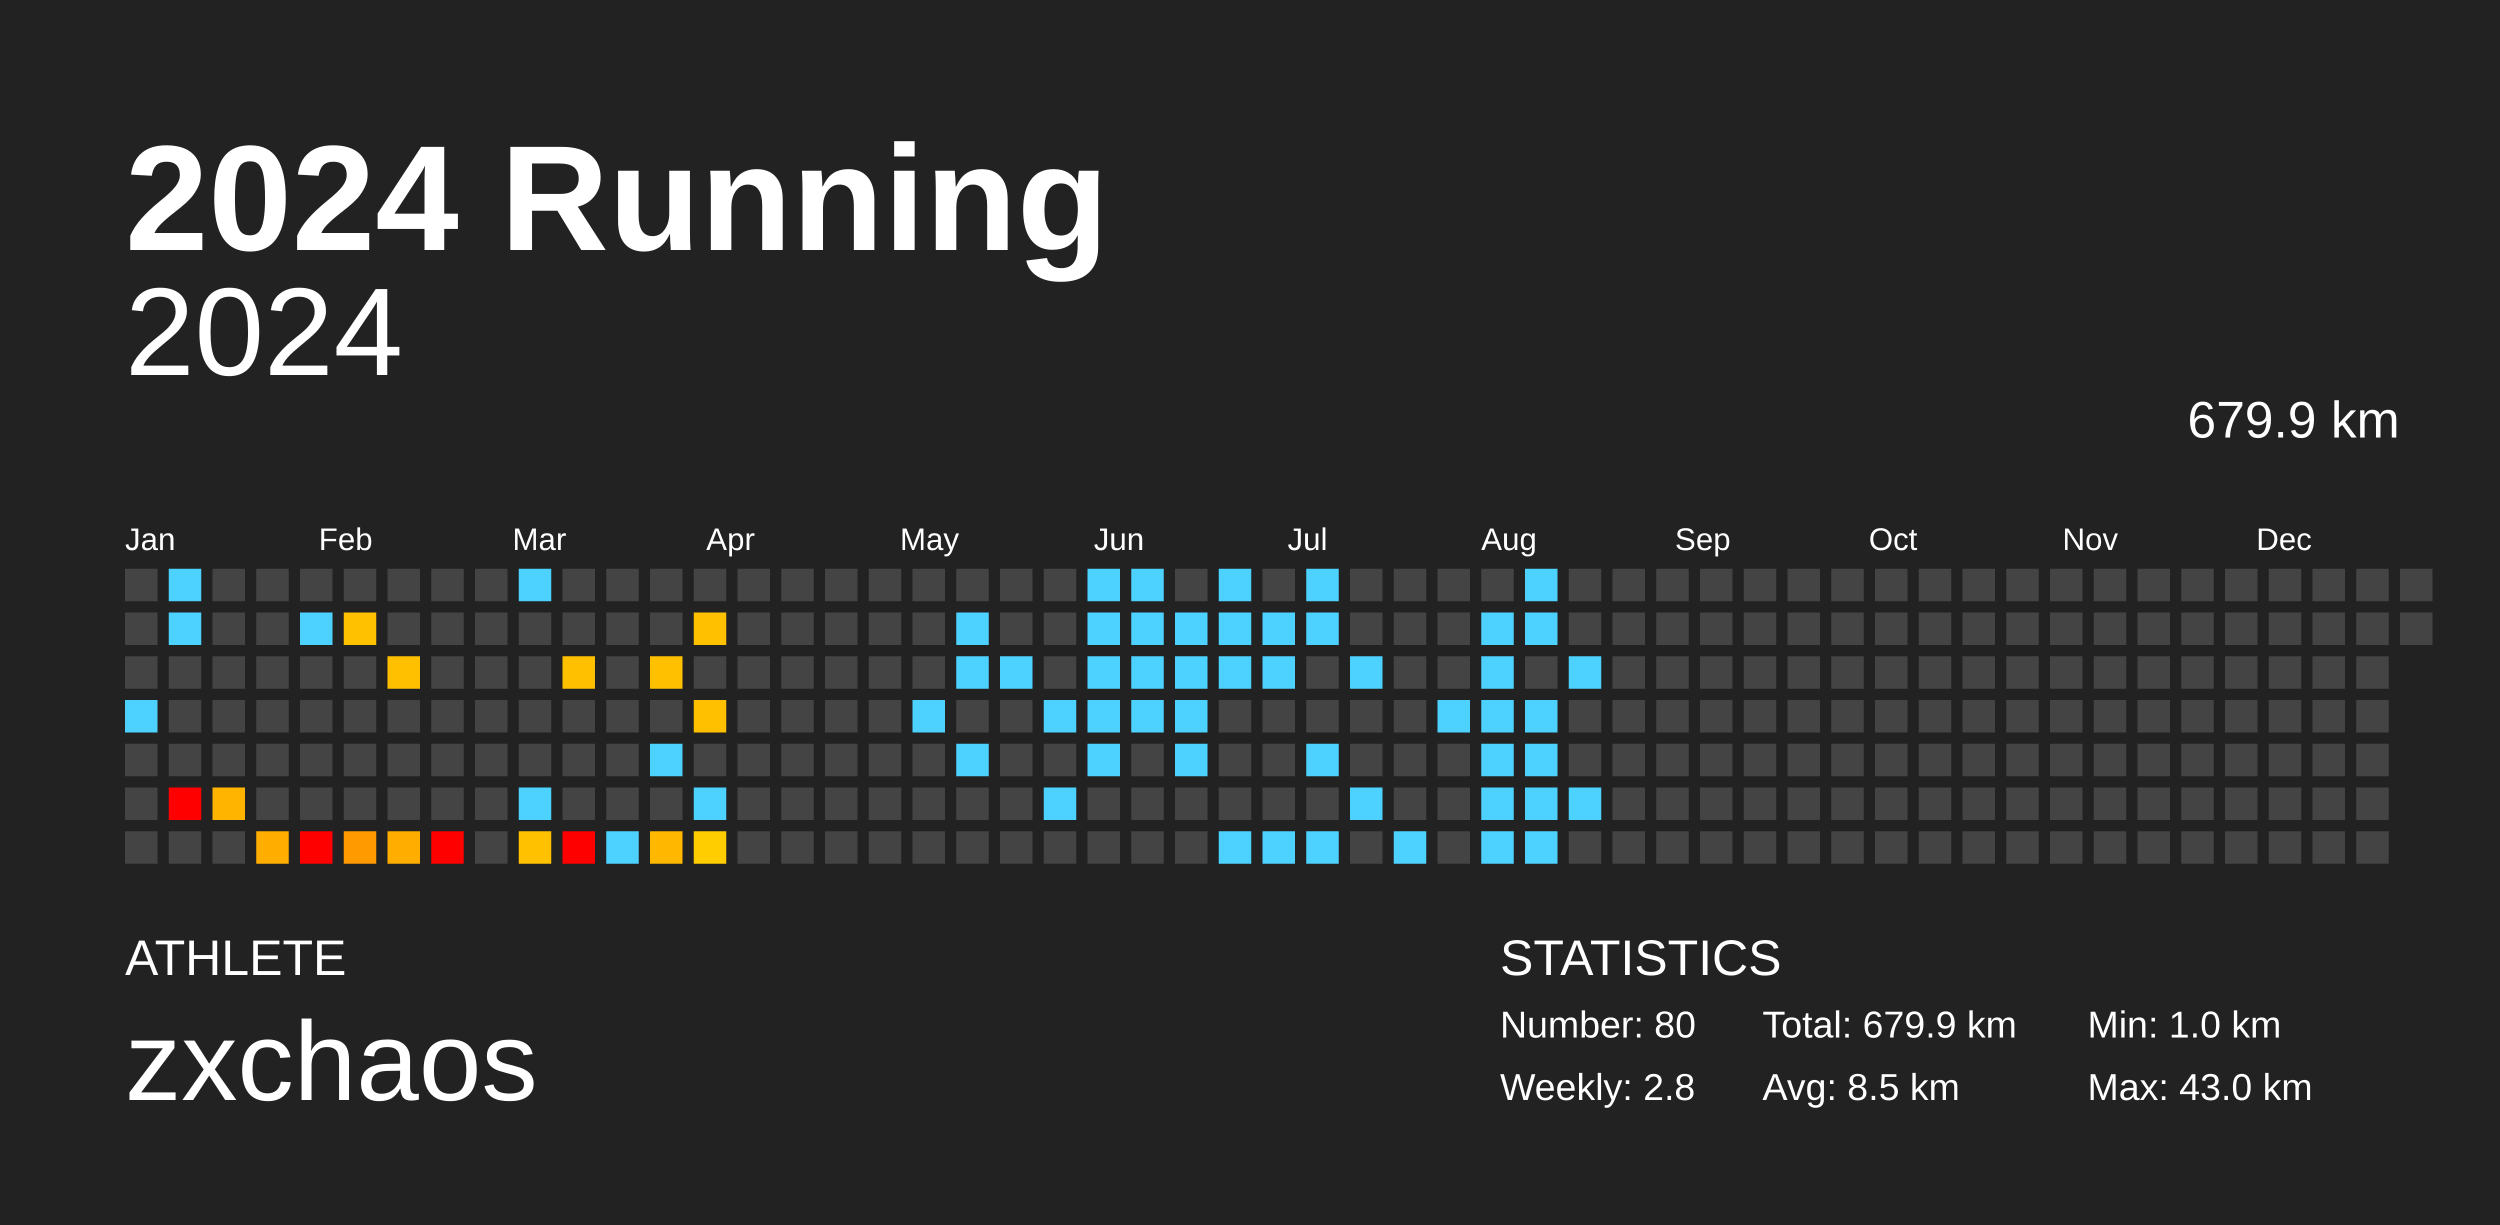
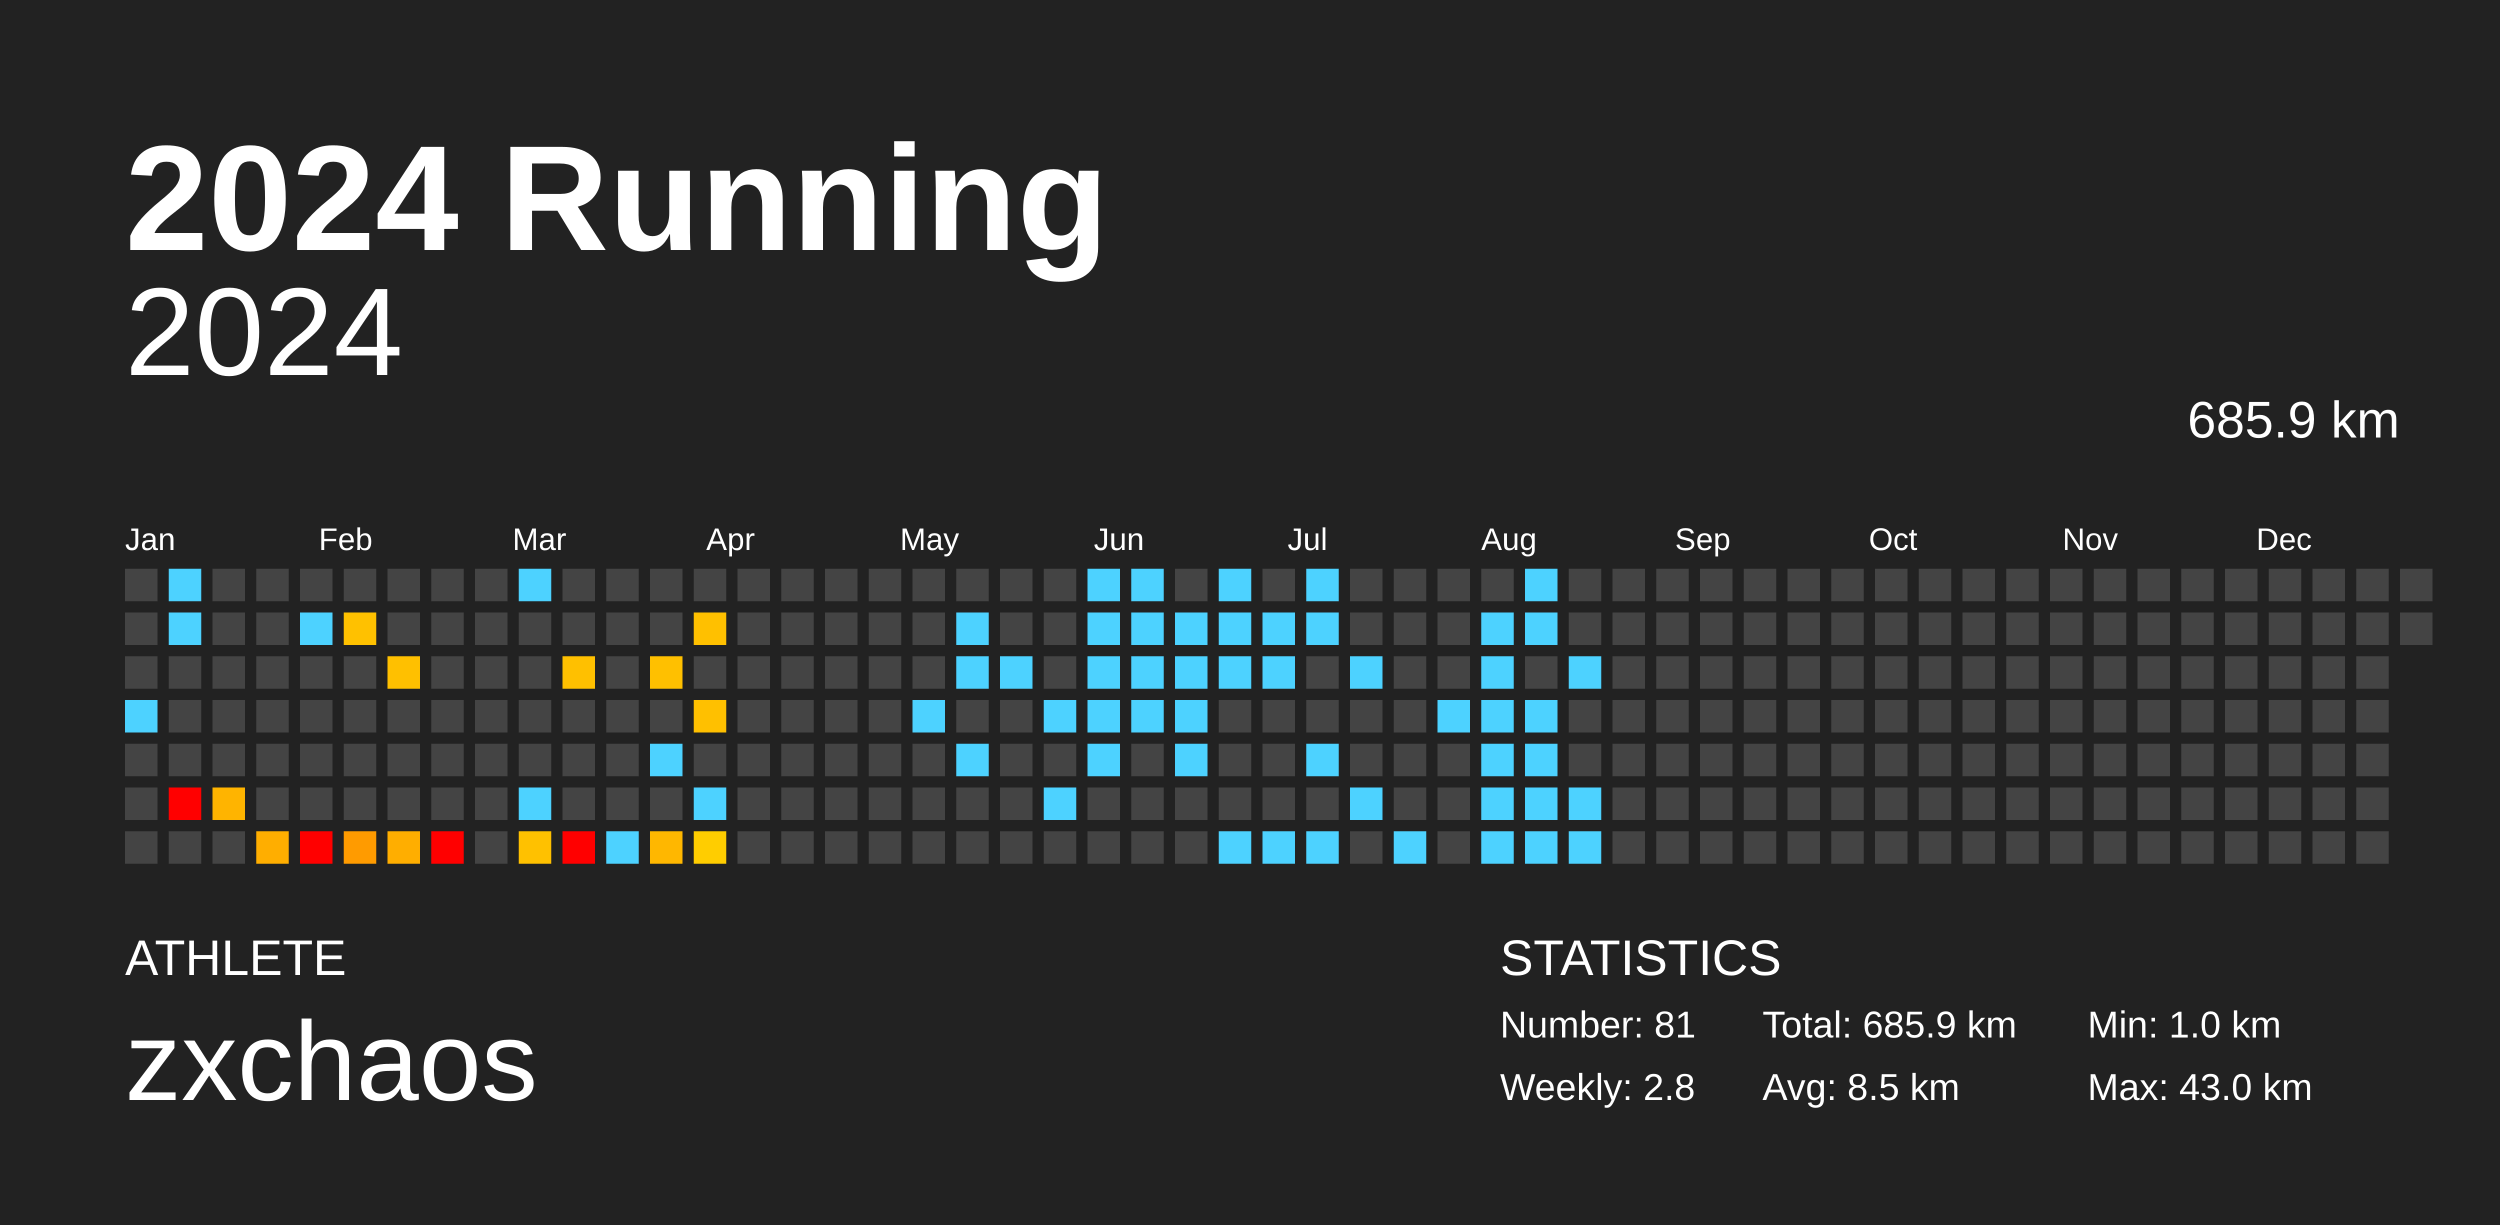
<svg xmlns="http://www.w3.org/2000/svg" baseProfile="full" height="98mm" version="1.1" viewBox="0,0,200,98" width="200mm">
  <defs />
  <rect fill="#222222" height="98" width="200" x="0" y="0" />
  <text fill="#FFFFFF" style="font-size:12px; font-family:Arial; font-weight:bold;" x="10" y="20">2024 Running</text>
  <text fill="#FFFFFF" style="font-size:4px; font-family:Arial" x="10" y="78">ATHLETE</text>
  <text fill="#FFFFFF" style="font-size:9px; font-family:Arial" x="10" y="88">zxchaos</text>
  <text fill="#FFFFFF" style="font-size:4px; font-family:Arial" x="120" y="78">STATISTICS</text>
-   <text fill="#FFFFFF" style="font-size:3px; font-family:Arial" x="120" y="83">Number: 80</text>
+   <text fill="#FFFFFF" style="font-size:3px; font-family:Arial" x="120" y="83">Number: 81</text>
  <text fill="#FFFFFF" style="font-size:3px; font-family:Arial" x="120" y="88">Weekly: 2.8</text>
-   <text fill="#FFFFFF" style="font-size:3px; font-family:Arial" x="141" y="83">Total: 679.9 km</text>
+   <text fill="#FFFFFF" style="font-size:3px; font-family:Arial" x="141" y="83">Total: 685.9 km</text>
  <text fill="#FFFFFF" style="font-size:3px; font-family:Arial" x="141" y="88">Avg: 8.5 km</text>
  <text fill="#FFFFFF" style="font-size:3px; font-family:Arial" x="167" y="83">Min: 1.0 km</text>
  <text fill="#FFFFFF" style="font-size:3px; font-family:Arial" x="167" y="88">Max: 43.0 km</text>
  <text alignment-baseline="hanging" fill="#FFFFFF" style="font-size:10.0px; font-family:Arial;" x="10" y="30">2024</text>
-   <text alignment-baseline="hanging" fill="#FFFFFF" style="font-size:4.125px; font-family:Arial;" x="175" y="35">679.9 km</text>
+   <text alignment-baseline="hanging" fill="#FFFFFF" style="font-size:4.125px; font-family:Arial;" x="175" y="35">685.9 km</text>
  <text fill="#FFFFFF" style="font-size:2.5px; font-family:Arial" x="10.0" y="44">Jan</text>
  <text fill="#FFFFFF" style="font-size:2.5px; font-family:Arial" x="25.5" y="44">Feb</text>
  <text fill="#FFFFFF" style="font-size:2.5px; font-family:Arial" x="41.0" y="44">Mar</text>
  <text fill="#FFFFFF" style="font-size:2.5px; font-family:Arial" x="56.5" y="44">Apr</text>
  <text fill="#FFFFFF" style="font-size:2.5px; font-family:Arial" x="72.0" y="44">May</text>
  <text fill="#FFFFFF" style="font-size:2.5px; font-family:Arial" x="87.5" y="44">Jun</text>
  <text fill="#FFFFFF" style="font-size:2.5px; font-family:Arial" x="103.0" y="44">Jul</text>
  <text fill="#FFFFFF" style="font-size:2.5px; font-family:Arial" x="118.5" y="44">Aug</text>
  <text fill="#FFFFFF" style="font-size:2.5px; font-family:Arial" x="134.0" y="44">Sep</text>
  <text fill="#FFFFFF" style="font-size:2.5px; font-family:Arial" x="149.5" y="44">Oct</text>
  <text fill="#FFFFFF" style="font-size:2.5px; font-family:Arial" x="165.0" y="44">Nov</text>
  <text fill="#FFFFFF" style="font-size:2.5px; font-family:Arial" x="180.5" y="44">Dec</text>
  <rect fill="#444444" height="2.6" width="2.6" x="10.0" y="45.5" />
  <rect fill="#444444" height="2.6" width="2.6" x="10.0" y="49.0" />
  <rect fill="#444444" height="2.6" width="2.6" x="10.0" y="52.5" />
  <rect fill="#4dd2ff" height="2.6" width="2.6" x="10.0" y="56.0" />
  <rect fill="#444444" height="2.6" width="2.6" x="10.0" y="59.5" />
  <rect fill="#444444" height="2.6" width="2.6" x="10.0" y="63.0" />
  <rect fill="#444444" height="2.6" width="2.6" x="10.0" y="66.5" />
  <rect fill="#4dd2ff" height="2.6" width="2.6" x="13.5" y="45.5" />
  <rect fill="#4dd2ff" height="2.6" width="2.6" x="13.5" y="49.0" />
  <rect fill="#444444" height="2.6" width="2.6" x="13.5" y="52.5" />
  <rect fill="#444444" height="2.6" width="2.6" x="13.5" y="56.0" />
  <rect fill="#444444" height="2.6" width="2.6" x="13.5" y="59.5" />
  <rect fill="red" height="2.6" width="2.6" x="13.5" y="63.0" />
  <rect fill="#444444" height="2.6" width="2.6" x="13.5" y="66.5" />
  <rect fill="#444444" height="2.6" width="2.6" x="17.0" y="45.5" />
  <rect fill="#444444" height="2.6" width="2.6" x="17.0" y="49.0" />
  <rect fill="#444444" height="2.6" width="2.6" x="17.0" y="52.5" />
  <rect fill="#444444" height="2.6" width="2.6" x="17.0" y="56.0" />
  <rect fill="#444444" height="2.6" width="2.6" x="17.0" y="59.5" />
  <rect fill="#ffb400" height="2.6" width="2.6" x="17.0" y="63.0" />
  <rect fill="#444444" height="2.6" width="2.6" x="17.0" y="66.5" />
  <rect fill="#444444" height="2.6" width="2.6" x="20.5" y="45.5" />
  <rect fill="#444444" height="2.6" width="2.6" x="20.5" y="49.0" />
  <rect fill="#444444" height="2.6" width="2.6" x="20.5" y="52.5" />
  <rect fill="#444444" height="2.6" width="2.6" x="20.5" y="56.0" />
  <rect fill="#444444" height="2.6" width="2.6" x="20.5" y="59.5" />
  <rect fill="#444444" height="2.6" width="2.6" x="20.5" y="63.0" />
  <rect fill="#ffae00" height="2.6" width="2.6" x="20.5" y="66.5" />
  <rect fill="#444444" height="2.6" width="2.6" x="24.0" y="45.5" />
  <rect fill="#4dd2ff" height="2.6" width="2.6" x="24.0" y="49.0" />
  <rect fill="#444444" height="2.6" width="2.6" x="24.0" y="52.5" />
  <rect fill="#444444" height="2.6" width="2.6" x="24.0" y="56.0" />
  <rect fill="#444444" height="2.6" width="2.6" x="24.0" y="59.5" />
  <rect fill="#444444" height="2.6" width="2.6" x="24.0" y="63.0" />
  <rect fill="red" height="2.6" width="2.6" x="24.0" y="66.5" />
  <rect fill="#444444" height="2.6" width="2.6" x="27.5" y="45.5" />
  <rect fill="#ffc100" height="2.6" width="2.6" x="27.5" y="49.0" />
  <rect fill="#444444" height="2.6" width="2.6" x="27.5" y="52.5" />
  <rect fill="#444444" height="2.6" width="2.6" x="27.5" y="56.0" />
  <rect fill="#444444" height="2.6" width="2.6" x="27.5" y="59.5" />
  <rect fill="#444444" height="2.6" width="2.6" x="27.5" y="63.0" />
  <rect fill="#ff9b00" height="2.6" width="2.6" x="27.5" y="66.5" />
  <rect fill="#444444" height="2.6" width="2.6" x="31.0" y="45.5" />
  <rect fill="#444444" height="2.6" width="2.6" x="31.0" y="49.0" />
  <rect fill="#ffc000" height="2.6" width="2.6" x="31.0" y="52.5" />
  <rect fill="#444444" height="2.6" width="2.6" x="31.0" y="56.0" />
  <rect fill="#444444" height="2.6" width="2.6" x="31.0" y="59.5" />
  <rect fill="#444444" height="2.6" width="2.6" x="31.0" y="63.0" />
  <rect fill="#ffae00" height="2.6" width="2.6" x="31.0" y="66.5" />
  <rect fill="#444444" height="2.6" width="2.6" x="34.5" y="45.5" />
  <rect fill="#444444" height="2.6" width="2.6" x="34.5" y="49.0" />
  <rect fill="#444444" height="2.6" width="2.6" x="34.5" y="52.5" />
  <rect fill="#444444" height="2.6" width="2.6" x="34.5" y="56.0" />
  <rect fill="#444444" height="2.6" width="2.6" x="34.5" y="59.5" />
  <rect fill="#444444" height="2.6" width="2.6" x="34.5" y="63.0" />
  <rect fill="red" height="2.6" width="2.6" x="34.5" y="66.5" />
  <rect fill="#444444" height="2.6" width="2.6" x="38.0" y="45.5" />
  <rect fill="#444444" height="2.6" width="2.6" x="38.0" y="49.0" />
  <rect fill="#444444" height="2.6" width="2.6" x="38.0" y="52.5" />
  <rect fill="#444444" height="2.6" width="2.6" x="38.0" y="56.0" />
  <rect fill="#444444" height="2.6" width="2.6" x="38.0" y="59.5" />
  <rect fill="#444444" height="2.6" width="2.6" x="38.0" y="63.0" />
  <rect fill="#444444" height="2.6" width="2.6" x="38.0" y="66.5" />
  <rect fill="#4dd2ff" height="2.6" width="2.6" x="41.5" y="45.5" />
  <rect fill="#444444" height="2.6" width="2.6" x="41.5" y="49.0" />
  <rect fill="#444444" height="2.6" width="2.6" x="41.5" y="52.5" />
  <rect fill="#444444" height="2.6" width="2.6" x="41.5" y="56.0" />
  <rect fill="#444444" height="2.6" width="2.6" x="41.5" y="59.5" />
  <rect fill="#4dd2ff" height="2.6" width="2.6" x="41.5" y="63.0" />
  <rect fill="#ffc100" height="2.6" width="2.6" x="41.5" y="66.5" />
  <rect fill="#444444" height="2.6" width="2.6" x="45.0" y="45.5" />
  <rect fill="#444444" height="2.6" width="2.6" x="45.0" y="49.0" />
  <rect fill="#ffc000" height="2.6" width="2.6" x="45.0" y="52.5" />
  <rect fill="#444444" height="2.6" width="2.6" x="45.0" y="56.0" />
  <rect fill="#444444" height="2.6" width="2.6" x="45.0" y="59.5" />
  <rect fill="#444444" height="2.6" width="2.6" x="45.0" y="63.0" />
  <rect fill="red" height="2.6" width="2.6" x="45.0" y="66.5" />
  <rect fill="#444444" height="2.6" width="2.6" x="48.5" y="45.5" />
  <rect fill="#444444" height="2.6" width="2.6" x="48.5" y="49.0" />
  <rect fill="#444444" height="2.6" width="2.6" x="48.5" y="52.5" />
  <rect fill="#444444" height="2.6" width="2.6" x="48.5" y="56.0" />
  <rect fill="#444444" height="2.6" width="2.6" x="48.5" y="59.5" />
  <rect fill="#444444" height="2.6" width="2.6" x="48.5" y="63.0" />
  <rect fill="#4dd2ff" height="2.6" width="2.6" x="48.5" y="66.5" />
  <rect fill="#444444" height="2.6" width="2.6" x="52.0" y="45.5" />
  <rect fill="#444444" height="2.6" width="2.6" x="52.0" y="49.0" />
  <rect fill="#ffc000" height="2.6" width="2.6" x="52.0" y="52.5" />
  <rect fill="#444444" height="2.6" width="2.6" x="52.0" y="56.0" />
  <rect fill="#4dd2ff" height="2.6" width="2.6" x="52.0" y="59.5" />
  <rect fill="#444444" height="2.6" width="2.6" x="52.0" y="63.0" />
  <rect fill="#ffb700" height="2.6" width="2.6" x="52.0" y="66.5" />
  <rect fill="#444444" height="2.6" width="2.6" x="55.5" y="45.5" />
  <rect fill="#ffc000" height="2.6" width="2.6" x="55.5" y="49.0" />
  <rect fill="#444444" height="2.6" width="2.6" x="55.5" y="52.5" />
  <rect fill="#ffc000" height="2.6" width="2.6" x="55.5" y="56.0" />
  <rect fill="#444444" height="2.6" width="2.6" x="55.5" y="59.5" />
  <rect fill="#4dd2ff" height="2.6" width="2.6" x="55.5" y="63.0" />
  <rect fill="#ffcd00" height="2.6" width="2.6" x="55.5" y="66.5" />
  <rect fill="#444444" height="2.6" width="2.6" x="59.0" y="45.5" />
  <rect fill="#444444" height="2.6" width="2.6" x="59.0" y="49.0" />
  <rect fill="#444444" height="2.6" width="2.6" x="59.0" y="52.5" />
  <rect fill="#444444" height="2.6" width="2.6" x="59.0" y="56.0" />
  <rect fill="#444444" height="2.6" width="2.6" x="59.0" y="59.5" />
  <rect fill="#444444" height="2.6" width="2.6" x="59.0" y="63.0" />
  <rect fill="#444444" height="2.6" width="2.6" x="59.0" y="66.5" />
  <rect fill="#444444" height="2.6" width="2.6" x="62.5" y="45.5" />
  <rect fill="#444444" height="2.6" width="2.6" x="62.5" y="49.0" />
  <rect fill="#444444" height="2.6" width="2.6" x="62.5" y="52.5" />
  <rect fill="#444444" height="2.6" width="2.6" x="62.5" y="56.0" />
  <rect fill="#444444" height="2.6" width="2.6" x="62.5" y="59.5" />
  <rect fill="#444444" height="2.6" width="2.6" x="62.5" y="63.0" />
  <rect fill="#444444" height="2.6" width="2.6" x="62.5" y="66.5" />
  <rect fill="#444444" height="2.6" width="2.6" x="66.0" y="45.5" />
  <rect fill="#444444" height="2.6" width="2.6" x="66.0" y="49.0" />
  <rect fill="#444444" height="2.6" width="2.6" x="66.0" y="52.5" />
  <rect fill="#444444" height="2.6" width="2.6" x="66.0" y="56.0" />
  <rect fill="#444444" height="2.6" width="2.6" x="66.0" y="59.5" />
  <rect fill="#444444" height="2.6" width="2.6" x="66.0" y="63.0" />
  <rect fill="#444444" height="2.6" width="2.6" x="66.0" y="66.5" />
  <rect fill="#444444" height="2.6" width="2.6" x="69.5" y="45.5" />
  <rect fill="#444444" height="2.6" width="2.6" x="69.5" y="49.0" />
  <rect fill="#444444" height="2.6" width="2.6" x="69.5" y="52.5" />
  <rect fill="#444444" height="2.6" width="2.6" x="69.5" y="56.0" />
  <rect fill="#444444" height="2.6" width="2.6" x="69.5" y="59.5" />
  <rect fill="#444444" height="2.6" width="2.6" x="69.5" y="63.0" />
  <rect fill="#444444" height="2.6" width="2.6" x="69.5" y="66.5" />
  <rect fill="#444444" height="2.6" width="2.6" x="73.0" y="45.5" />
  <rect fill="#444444" height="2.6" width="2.6" x="73.0" y="49.0" />
  <rect fill="#444444" height="2.6" width="2.6" x="73.0" y="52.5" />
  <rect fill="#4dd2ff" height="2.6" width="2.6" x="73.0" y="56.0" />
  <rect fill="#444444" height="2.6" width="2.6" x="73.0" y="59.5" />
  <rect fill="#444444" height="2.6" width="2.6" x="73.0" y="63.0" />
  <rect fill="#444444" height="2.6" width="2.6" x="73.0" y="66.5" />
  <rect fill="#444444" height="2.6" width="2.6" x="76.5" y="45.5" />
  <rect fill="#4dd2ff" height="2.6" width="2.6" x="76.5" y="49.0" />
  <rect fill="#4dd2ff" height="2.6" width="2.6" x="76.5" y="52.5" />
  <rect fill="#444444" height="2.6" width="2.6" x="76.5" y="56.0" />
  <rect fill="#4dd2ff" height="2.6" width="2.6" x="76.5" y="59.5" />
  <rect fill="#444444" height="2.6" width="2.6" x="76.5" y="63.0" />
  <rect fill="#444444" height="2.6" width="2.6" x="76.5" y="66.5" />
  <rect fill="#444444" height="2.6" width="2.6" x="80.0" y="45.5" />
  <rect fill="#444444" height="2.6" width="2.6" x="80.0" y="49.0" />
  <rect fill="#4dd2ff" height="2.6" width="2.6" x="80.0" y="52.5" />
  <rect fill="#444444" height="2.6" width="2.6" x="80.0" y="56.0" />
  <rect fill="#444444" height="2.6" width="2.6" x="80.0" y="59.5" />
  <rect fill="#444444" height="2.6" width="2.6" x="80.0" y="63.0" />
  <rect fill="#444444" height="2.6" width="2.6" x="80.0" y="66.5" />
  <rect fill="#444444" height="2.6" width="2.6" x="83.5" y="45.5" />
  <rect fill="#444444" height="2.6" width="2.6" x="83.5" y="49.0" />
  <rect fill="#444444" height="2.6" width="2.6" x="83.5" y="52.5" />
  <rect fill="#4dd2ff" height="2.6" width="2.6" x="83.5" y="56.0" />
  <rect fill="#444444" height="2.6" width="2.6" x="83.5" y="59.5" />
  <rect fill="#4dd2ff" height="2.6" width="2.6" x="83.5" y="63.0" />
  <rect fill="#444444" height="2.6" width="2.6" x="83.5" y="66.5" />
  <rect fill="#4dd2ff" height="2.6" width="2.6" x="87.0" y="45.5" />
  <rect fill="#4dd2ff" height="2.6" width="2.6" x="87.0" y="49.0" />
  <rect fill="#4dd2ff" height="2.6" width="2.6" x="87.0" y="52.5" />
  <rect fill="#4dd2ff" height="2.6" width="2.6" x="87.0" y="56.0" />
  <rect fill="#4dd2ff" height="2.6" width="2.6" x="87.0" y="59.5" />
  <rect fill="#444444" height="2.6" width="2.6" x="87.0" y="63.0" />
  <rect fill="#444444" height="2.6" width="2.6" x="87.0" y="66.5" />
  <rect fill="#4dd2ff" height="2.6" width="2.6" x="90.5" y="45.5" />
  <rect fill="#4dd2ff" height="2.6" width="2.6" x="90.5" y="49.0" />
  <rect fill="#4dd2ff" height="2.6" width="2.6" x="90.5" y="52.5" />
  <rect fill="#4dd2ff" height="2.6" width="2.6" x="90.5" y="56.0" />
  <rect fill="#444444" height="2.6" width="2.6" x="90.5" y="59.5" />
  <rect fill="#444444" height="2.6" width="2.6" x="90.5" y="63.0" />
  <rect fill="#444444" height="2.6" width="2.6" x="90.5" y="66.5" />
  <rect fill="#444444" height="2.6" width="2.6" x="94.0" y="45.5" />
  <rect fill="#4dd2ff" height="2.6" width="2.6" x="94.0" y="49.0" />
  <rect fill="#4dd2ff" height="2.6" width="2.6" x="94.0" y="52.5" />
  <rect fill="#4dd2ff" height="2.6" width="2.6" x="94.0" y="56.0" />
  <rect fill="#4dd2ff" height="2.6" width="2.6" x="94.0" y="59.5" />
  <rect fill="#444444" height="2.6" width="2.6" x="94.0" y="63.0" />
  <rect fill="#444444" height="2.6" width="2.6" x="94.0" y="66.5" />
  <rect fill="#4dd2ff" height="2.6" width="2.6" x="97.5" y="45.5" />
  <rect fill="#4dd2ff" height="2.6" width="2.6" x="97.5" y="49.0" />
  <rect fill="#4dd2ff" height="2.6" width="2.6" x="97.5" y="52.5" />
  <rect fill="#444444" height="2.6" width="2.6" x="97.5" y="56.0" />
  <rect fill="#444444" height="2.6" width="2.6" x="97.5" y="59.5" />
  <rect fill="#444444" height="2.6" width="2.6" x="97.5" y="63.0" />
  <rect fill="#4dd2ff" height="2.6" width="2.6" x="97.5" y="66.5" />
  <rect fill="#444444" height="2.6" width="2.6" x="101.0" y="45.5" />
  <rect fill="#4dd2ff" height="2.6" width="2.6" x="101.0" y="49.0" />
  <rect fill="#4dd2ff" height="2.6" width="2.6" x="101.0" y="52.5" />
  <rect fill="#444444" height="2.6" width="2.6" x="101.0" y="56.0" />
  <rect fill="#444444" height="2.6" width="2.6" x="101.0" y="59.5" />
  <rect fill="#444444" height="2.6" width="2.6" x="101.0" y="63.0" />
  <rect fill="#4dd2ff" height="2.6" width="2.6" x="101.0" y="66.5" />
  <rect fill="#4dd2ff" height="2.6" width="2.6" x="104.5" y="45.5" />
  <rect fill="#4dd2ff" height="2.6" width="2.6" x="104.5" y="49.0" />
  <rect fill="#444444" height="2.6" width="2.6" x="104.5" y="52.5" />
  <rect fill="#444444" height="2.6" width="2.6" x="104.5" y="56.0" />
  <rect fill="#4dd2ff" height="2.6" width="2.6" x="104.5" y="59.5" />
  <rect fill="#444444" height="2.6" width="2.6" x="104.5" y="63.0" />
  <rect fill="#4dd2ff" height="2.6" width="2.6" x="104.5" y="66.5" />
  <rect fill="#444444" height="2.6" width="2.6" x="108.0" y="45.5" />
  <rect fill="#444444" height="2.6" width="2.6" x="108.0" y="49.0" />
  <rect fill="#4dd2ff" height="2.6" width="2.6" x="108.0" y="52.5" />
  <rect fill="#444444" height="2.6" width="2.6" x="108.0" y="56.0" />
  <rect fill="#444444" height="2.6" width="2.6" x="108.0" y="59.5" />
  <rect fill="#4dd2ff" height="2.6" width="2.6" x="108.0" y="63.0" />
  <rect fill="#444444" height="2.6" width="2.6" x="108.0" y="66.5" />
  <rect fill="#444444" height="2.6" width="2.6" x="111.5" y="45.5" />
  <rect fill="#444444" height="2.6" width="2.6" x="111.5" y="49.0" />
  <rect fill="#444444" height="2.6" width="2.6" x="111.5" y="52.5" />
  <rect fill="#444444" height="2.6" width="2.6" x="111.5" y="56.0" />
  <rect fill="#444444" height="2.6" width="2.6" x="111.5" y="59.5" />
  <rect fill="#444444" height="2.6" width="2.6" x="111.5" y="63.0" />
  <rect fill="#4dd2ff" height="2.6" width="2.6" x="111.5" y="66.5" />
  <rect fill="#444444" height="2.6" width="2.6" x="115.0" y="45.5" />
  <rect fill="#444444" height="2.6" width="2.6" x="115.0" y="49.0" />
  <rect fill="#444444" height="2.6" width="2.6" x="115.0" y="52.5" />
  <rect fill="#4dd2ff" height="2.6" width="2.6" x="115.0" y="56.0" />
  <rect fill="#444444" height="2.6" width="2.6" x="115.0" y="59.5" />
  <rect fill="#444444" height="2.6" width="2.6" x="115.0" y="63.0" />
  <rect fill="#444444" height="2.6" width="2.6" x="115.0" y="66.5" />
  <rect fill="#444444" height="2.6" width="2.6" x="118.5" y="45.5" />
  <rect fill="#4dd2ff" height="2.6" width="2.6" x="118.5" y="49.0" />
  <rect fill="#4dd2ff" height="2.6" width="2.6" x="118.5" y="52.5" />
  <rect fill="#4dd2ff" height="2.6" width="2.6" x="118.5" y="56.0" />
  <rect fill="#4dd2ff" height="2.6" width="2.6" x="118.5" y="59.5" />
  <rect fill="#4dd2ff" height="2.6" width="2.6" x="118.5" y="63.0" />
  <rect fill="#4dd2ff" height="2.6" width="2.6" x="118.5" y="66.5" />
  <rect fill="#4dd2ff" height="2.6" width="2.6" x="122.0" y="45.5" />
  <rect fill="#4dd2ff" height="2.6" width="2.6" x="122.0" y="49.0" />
  <rect fill="#444444" height="2.6" width="2.6" x="122.0" y="52.5" />
  <rect fill="#4dd2ff" height="2.6" width="2.6" x="122.0" y="56.0" />
  <rect fill="#4dd2ff" height="2.6" width="2.6" x="122.0" y="59.5" />
  <rect fill="#4dd2ff" height="2.6" width="2.6" x="122.0" y="63.0" />
  <rect fill="#4dd2ff" height="2.6" width="2.6" x="122.0" y="66.5" />
  <rect fill="#444444" height="2.6" width="2.6" x="125.5" y="45.5" />
  <rect fill="#444444" height="2.6" width="2.6" x="125.5" y="49.0" />
  <rect fill="#4dd2ff" height="2.6" width="2.6" x="125.5" y="52.5" />
  <rect fill="#444444" height="2.6" width="2.6" x="125.5" y="56.0" />
  <rect fill="#444444" height="2.6" width="2.6" x="125.5" y="59.5" />
  <rect fill="#4dd2ff" height="2.6" width="2.6" x="125.5" y="63.0" />
-   <rect fill="#444444" height="2.6" width="2.6" x="125.5" y="66.5" />
+   <rect fill="#4dd2ff" height="2.6" width="2.6" x="125.5" y="66.5" />
  <rect fill="#444444" height="2.6" width="2.6" x="129.0" y="45.5" />
  <rect fill="#444444" height="2.6" width="2.6" x="129.0" y="49.0" />
  <rect fill="#444444" height="2.6" width="2.6" x="129.0" y="52.5" />
  <rect fill="#444444" height="2.6" width="2.6" x="129.0" y="56.0" />
  <rect fill="#444444" height="2.6" width="2.6" x="129.0" y="59.5" />
  <rect fill="#444444" height="2.6" width="2.6" x="129.0" y="63.0" />
  <rect fill="#444444" height="2.6" width="2.6" x="129.0" y="66.5" />
  <rect fill="#444444" height="2.6" width="2.6" x="132.5" y="45.5" />
  <rect fill="#444444" height="2.6" width="2.6" x="132.5" y="49.0" />
  <rect fill="#444444" height="2.6" width="2.6" x="132.5" y="52.5" />
  <rect fill="#444444" height="2.6" width="2.6" x="132.5" y="56.0" />
  <rect fill="#444444" height="2.6" width="2.6" x="132.5" y="59.5" />
  <rect fill="#444444" height="2.6" width="2.6" x="132.5" y="63.0" />
  <rect fill="#444444" height="2.6" width="2.6" x="132.5" y="66.5" />
  <rect fill="#444444" height="2.6" width="2.6" x="136.0" y="45.5" />
  <rect fill="#444444" height="2.6" width="2.6" x="136.0" y="49.0" />
  <rect fill="#444444" height="2.6" width="2.6" x="136.0" y="52.5" />
  <rect fill="#444444" height="2.6" width="2.6" x="136.0" y="56.0" />
  <rect fill="#444444" height="2.6" width="2.6" x="136.0" y="59.5" />
  <rect fill="#444444" height="2.6" width="2.6" x="136.0" y="63.0" />
  <rect fill="#444444" height="2.6" width="2.6" x="136.0" y="66.5" />
  <rect fill="#444444" height="2.6" width="2.6" x="139.5" y="45.5" />
  <rect fill="#444444" height="2.6" width="2.6" x="139.5" y="49.0" />
  <rect fill="#444444" height="2.6" width="2.6" x="139.5" y="52.5" />
  <rect fill="#444444" height="2.6" width="2.6" x="139.5" y="56.0" />
  <rect fill="#444444" height="2.6" width="2.6" x="139.5" y="59.5" />
  <rect fill="#444444" height="2.6" width="2.6" x="139.5" y="63.0" />
  <rect fill="#444444" height="2.6" width="2.6" x="139.5" y="66.5" />
  <rect fill="#444444" height="2.6" width="2.6" x="143.0" y="45.5" />
  <rect fill="#444444" height="2.6" width="2.6" x="143.0" y="49.0" />
  <rect fill="#444444" height="2.6" width="2.6" x="143.0" y="52.5" />
  <rect fill="#444444" height="2.6" width="2.6" x="143.0" y="56.0" />
  <rect fill="#444444" height="2.6" width="2.6" x="143.0" y="59.5" />
  <rect fill="#444444" height="2.6" width="2.6" x="143.0" y="63.0" />
  <rect fill="#444444" height="2.6" width="2.6" x="143.0" y="66.5" />
  <rect fill="#444444" height="2.6" width="2.6" x="146.5" y="45.5" />
  <rect fill="#444444" height="2.6" width="2.6" x="146.5" y="49.0" />
  <rect fill="#444444" height="2.6" width="2.6" x="146.5" y="52.5" />
  <rect fill="#444444" height="2.6" width="2.6" x="146.5" y="56.0" />
  <rect fill="#444444" height="2.6" width="2.6" x="146.5" y="59.5" />
  <rect fill="#444444" height="2.6" width="2.6" x="146.5" y="63.0" />
  <rect fill="#444444" height="2.6" width="2.6" x="146.5" y="66.5" />
  <rect fill="#444444" height="2.6" width="2.6" x="150.0" y="45.5" />
  <rect fill="#444444" height="2.6" width="2.6" x="150.0" y="49.0" />
  <rect fill="#444444" height="2.6" width="2.6" x="150.0" y="52.5" />
  <rect fill="#444444" height="2.6" width="2.6" x="150.0" y="56.0" />
  <rect fill="#444444" height="2.6" width="2.6" x="150.0" y="59.5" />
  <rect fill="#444444" height="2.6" width="2.6" x="150.0" y="63.0" />
  <rect fill="#444444" height="2.6" width="2.6" x="150.0" y="66.5" />
  <rect fill="#444444" height="2.6" width="2.6" x="153.5" y="45.5" />
  <rect fill="#444444" height="2.6" width="2.6" x="153.5" y="49.0" />
  <rect fill="#444444" height="2.6" width="2.6" x="153.5" y="52.5" />
  <rect fill="#444444" height="2.6" width="2.6" x="153.5" y="56.0" />
  <rect fill="#444444" height="2.6" width="2.6" x="153.5" y="59.5" />
  <rect fill="#444444" height="2.6" width="2.6" x="153.5" y="63.0" />
  <rect fill="#444444" height="2.6" width="2.6" x="153.5" y="66.5" />
  <rect fill="#444444" height="2.6" width="2.6" x="157.0" y="45.5" />
  <rect fill="#444444" height="2.6" width="2.6" x="157.0" y="49.0" />
  <rect fill="#444444" height="2.6" width="2.6" x="157.0" y="52.5" />
  <rect fill="#444444" height="2.6" width="2.6" x="157.0" y="56.0" />
  <rect fill="#444444" height="2.6" width="2.6" x="157.0" y="59.5" />
  <rect fill="#444444" height="2.6" width="2.6" x="157.0" y="63.0" />
  <rect fill="#444444" height="2.6" width="2.6" x="157.0" y="66.5" />
  <rect fill="#444444" height="2.6" width="2.6" x="160.5" y="45.5" />
  <rect fill="#444444" height="2.6" width="2.6" x="160.5" y="49.0" />
  <rect fill="#444444" height="2.6" width="2.6" x="160.5" y="52.5" />
  <rect fill="#444444" height="2.6" width="2.6" x="160.5" y="56.0" />
  <rect fill="#444444" height="2.6" width="2.6" x="160.5" y="59.5" />
  <rect fill="#444444" height="2.6" width="2.6" x="160.5" y="63.0" />
  <rect fill="#444444" height="2.6" width="2.6" x="160.5" y="66.5" />
  <rect fill="#444444" height="2.6" width="2.6" x="164.0" y="45.5" />
  <rect fill="#444444" height="2.6" width="2.6" x="164.0" y="49.0" />
  <rect fill="#444444" height="2.6" width="2.6" x="164.0" y="52.5" />
  <rect fill="#444444" height="2.6" width="2.6" x="164.0" y="56.0" />
  <rect fill="#444444" height="2.6" width="2.6" x="164.0" y="59.5" />
  <rect fill="#444444" height="2.6" width="2.6" x="164.0" y="63.0" />
  <rect fill="#444444" height="2.6" width="2.6" x="164.0" y="66.5" />
  <rect fill="#444444" height="2.6" width="2.6" x="167.5" y="45.5" />
  <rect fill="#444444" height="2.6" width="2.6" x="167.5" y="49.0" />
  <rect fill="#444444" height="2.6" width="2.6" x="167.5" y="52.5" />
  <rect fill="#444444" height="2.6" width="2.6" x="167.5" y="56.0" />
  <rect fill="#444444" height="2.6" width="2.6" x="167.5" y="59.5" />
  <rect fill="#444444" height="2.6" width="2.6" x="167.5" y="63.0" />
  <rect fill="#444444" height="2.6" width="2.6" x="167.5" y="66.5" />
  <rect fill="#444444" height="2.6" width="2.6" x="171.0" y="45.5" />
  <rect fill="#444444" height="2.6" width="2.6" x="171.0" y="49.0" />
  <rect fill="#444444" height="2.6" width="2.6" x="171.0" y="52.5" />
  <rect fill="#444444" height="2.6" width="2.6" x="171.0" y="56.0" />
  <rect fill="#444444" height="2.6" width="2.6" x="171.0" y="59.5" />
  <rect fill="#444444" height="2.6" width="2.6" x="171.0" y="63.0" />
  <rect fill="#444444" height="2.6" width="2.6" x="171.0" y="66.5" />
  <rect fill="#444444" height="2.6" width="2.6" x="174.5" y="45.5" />
  <rect fill="#444444" height="2.6" width="2.6" x="174.5" y="49.0" />
  <rect fill="#444444" height="2.6" width="2.6" x="174.5" y="52.5" />
  <rect fill="#444444" height="2.6" width="2.6" x="174.5" y="56.0" />
  <rect fill="#444444" height="2.6" width="2.6" x="174.5" y="59.5" />
  <rect fill="#444444" height="2.6" width="2.6" x="174.5" y="63.0" />
  <rect fill="#444444" height="2.6" width="2.6" x="174.5" y="66.5" />
  <rect fill="#444444" height="2.6" width="2.6" x="178.0" y="45.5" />
  <rect fill="#444444" height="2.6" width="2.6" x="178.0" y="49.0" />
  <rect fill="#444444" height="2.6" width="2.6" x="178.0" y="52.5" />
  <rect fill="#444444" height="2.6" width="2.6" x="178.0" y="56.0" />
  <rect fill="#444444" height="2.6" width="2.6" x="178.0" y="59.5" />
  <rect fill="#444444" height="2.6" width="2.6" x="178.0" y="63.0" />
  <rect fill="#444444" height="2.6" width="2.6" x="178.0" y="66.5" />
  <rect fill="#444444" height="2.6" width="2.6" x="181.5" y="45.5" />
  <rect fill="#444444" height="2.6" width="2.6" x="181.5" y="49.0" />
  <rect fill="#444444" height="2.6" width="2.6" x="181.5" y="52.5" />
  <rect fill="#444444" height="2.6" width="2.6" x="181.5" y="56.0" />
  <rect fill="#444444" height="2.6" width="2.6" x="181.5" y="59.5" />
  <rect fill="#444444" height="2.6" width="2.6" x="181.5" y="63.0" />
  <rect fill="#444444" height="2.6" width="2.6" x="181.5" y="66.5" />
  <rect fill="#444444" height="2.6" width="2.6" x="185.0" y="45.5" />
  <rect fill="#444444" height="2.6" width="2.6" x="185.0" y="49.0" />
  <rect fill="#444444" height="2.6" width="2.6" x="185.0" y="52.5" />
  <rect fill="#444444" height="2.6" width="2.6" x="185.0" y="56.0" />
  <rect fill="#444444" height="2.6" width="2.6" x="185.0" y="59.5" />
  <rect fill="#444444" height="2.6" width="2.6" x="185.0" y="63.0" />
  <rect fill="#444444" height="2.6" width="2.6" x="185.0" y="66.5" />
  <rect fill="#444444" height="2.6" width="2.6" x="188.5" y="45.5" />
  <rect fill="#444444" height="2.6" width="2.6" x="188.5" y="49.0" />
  <rect fill="#444444" height="2.6" width="2.6" x="188.5" y="52.5" />
  <rect fill="#444444" height="2.6" width="2.6" x="188.5" y="56.0" />
  <rect fill="#444444" height="2.6" width="2.6" x="188.5" y="59.5" />
  <rect fill="#444444" height="2.6" width="2.6" x="188.5" y="63.0" />
  <rect fill="#444444" height="2.6" width="2.6" x="188.5" y="66.5" />
  <rect fill="#444444" height="2.6" width="2.6" x="192.0" y="45.5" />
  <rect fill="#444444" height="2.6" width="2.6" x="192.0" y="49.0" />
</svg>
